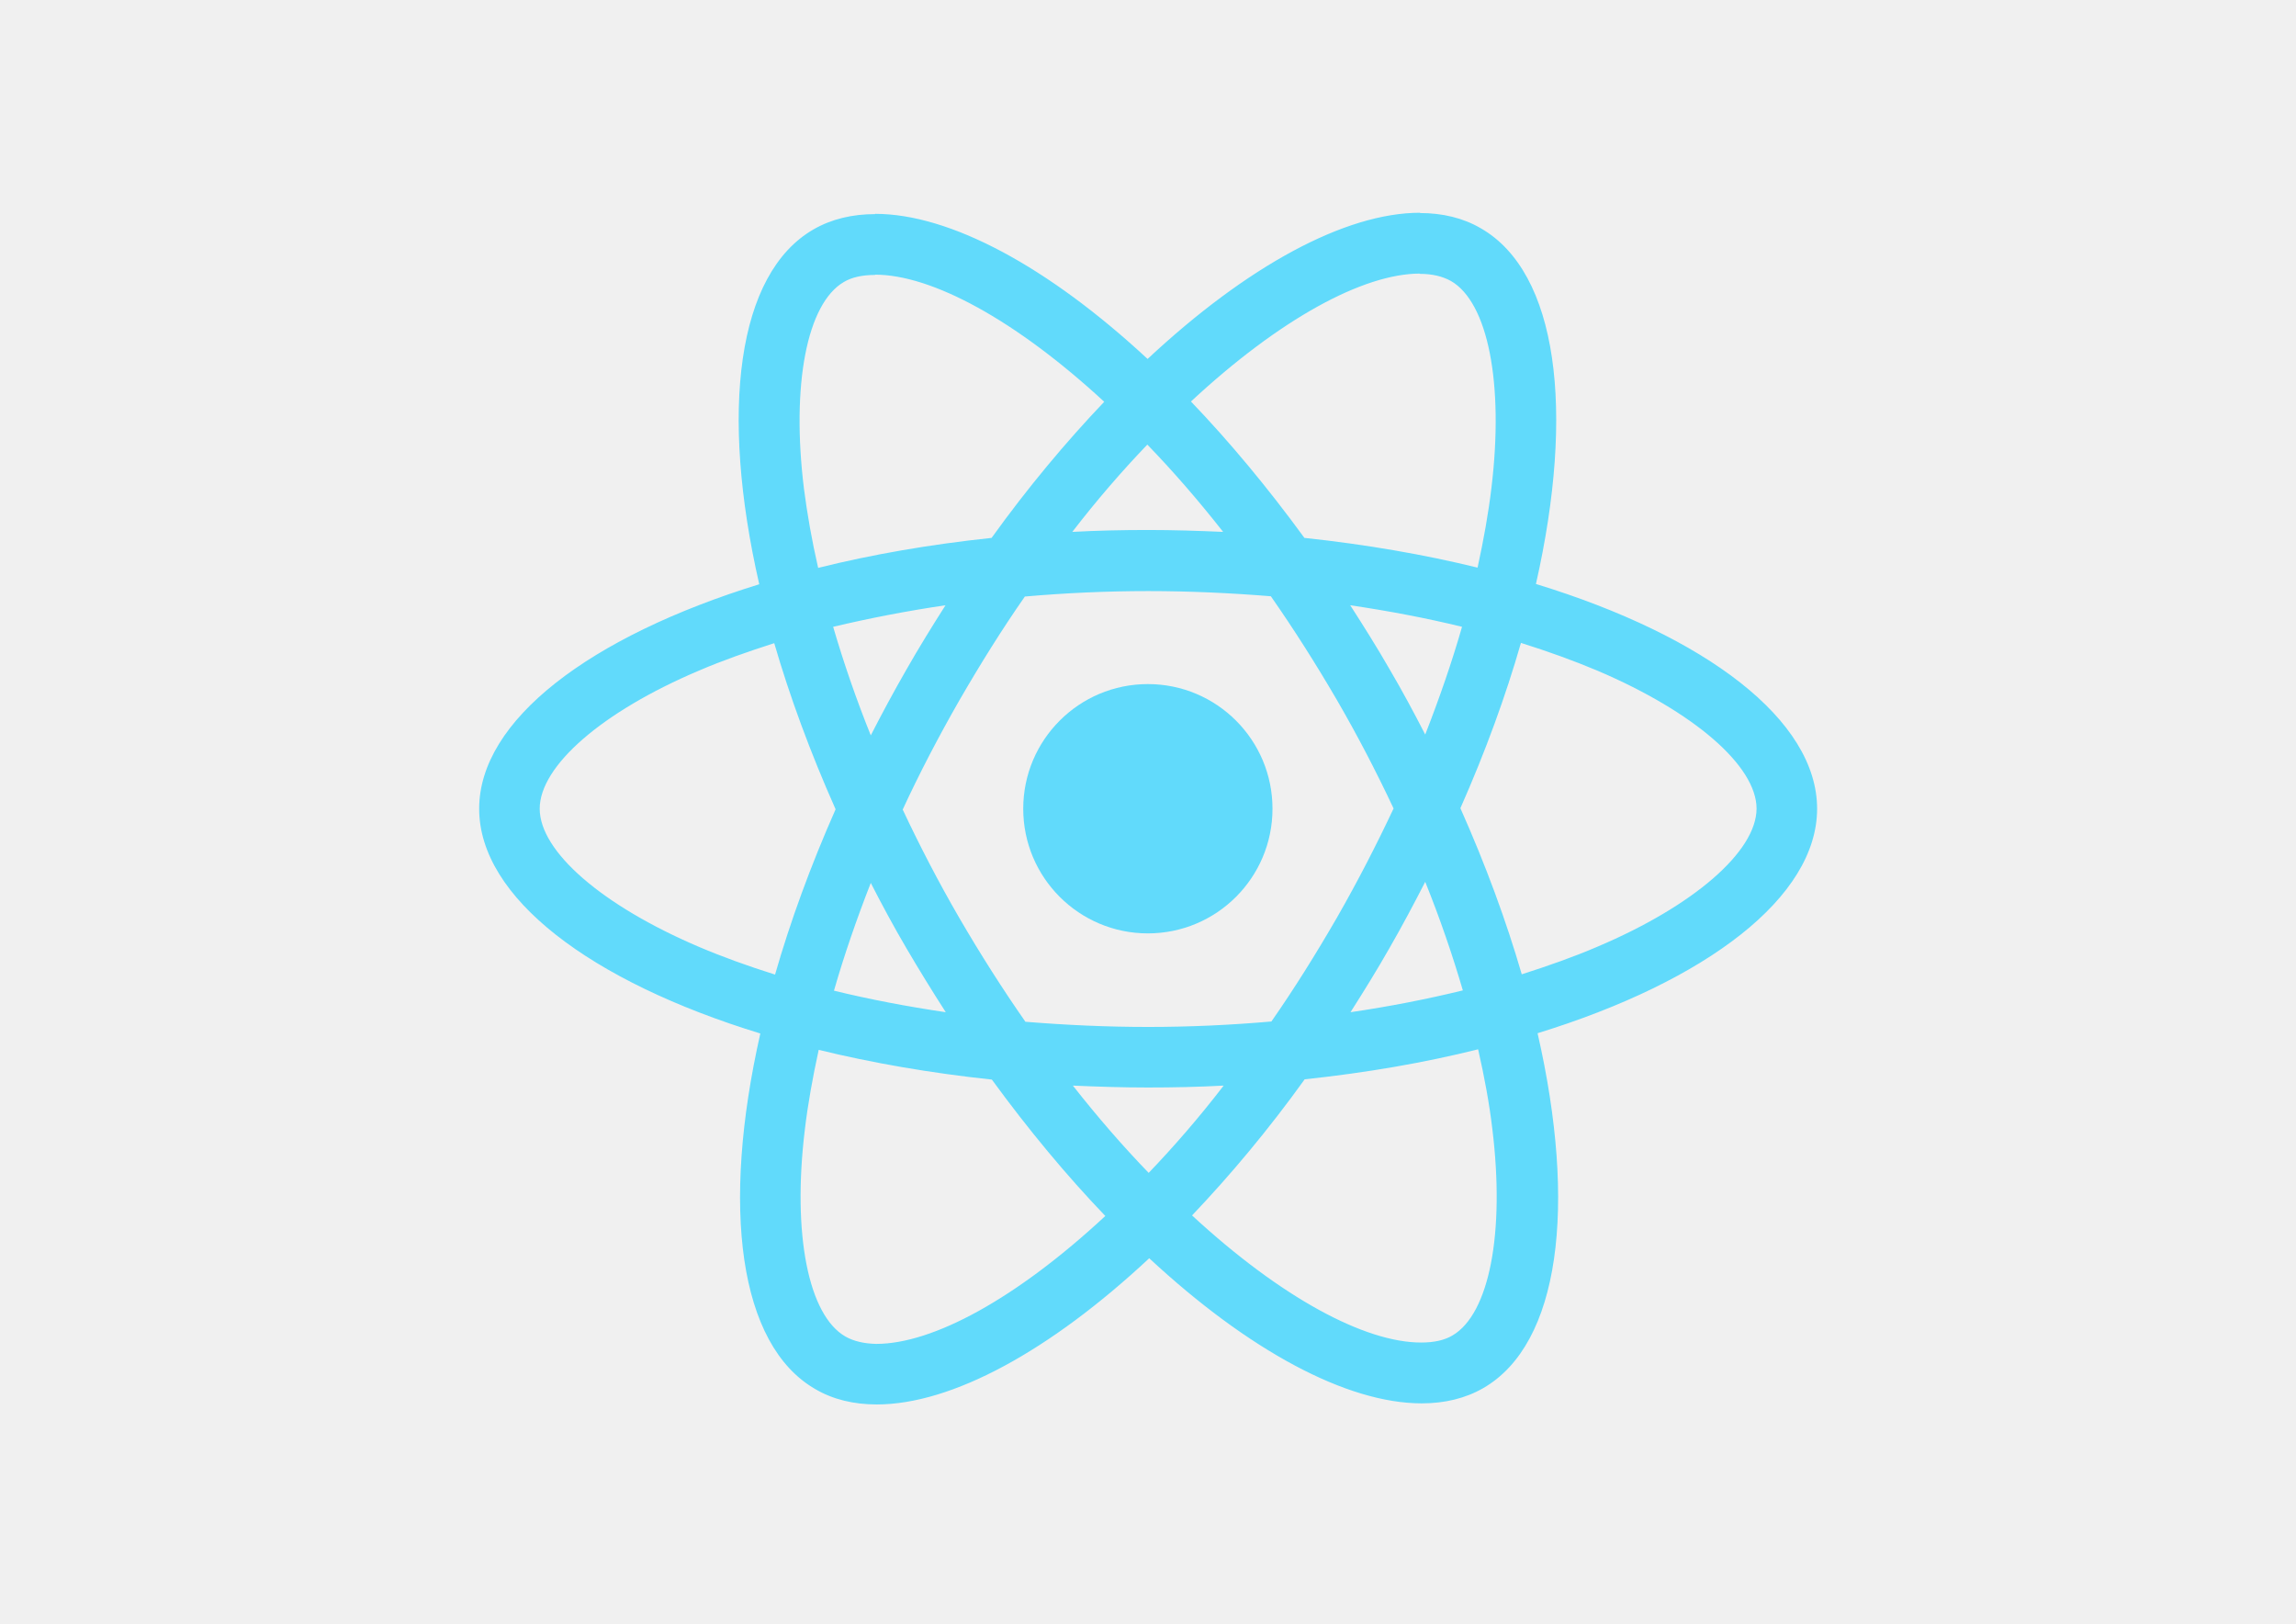
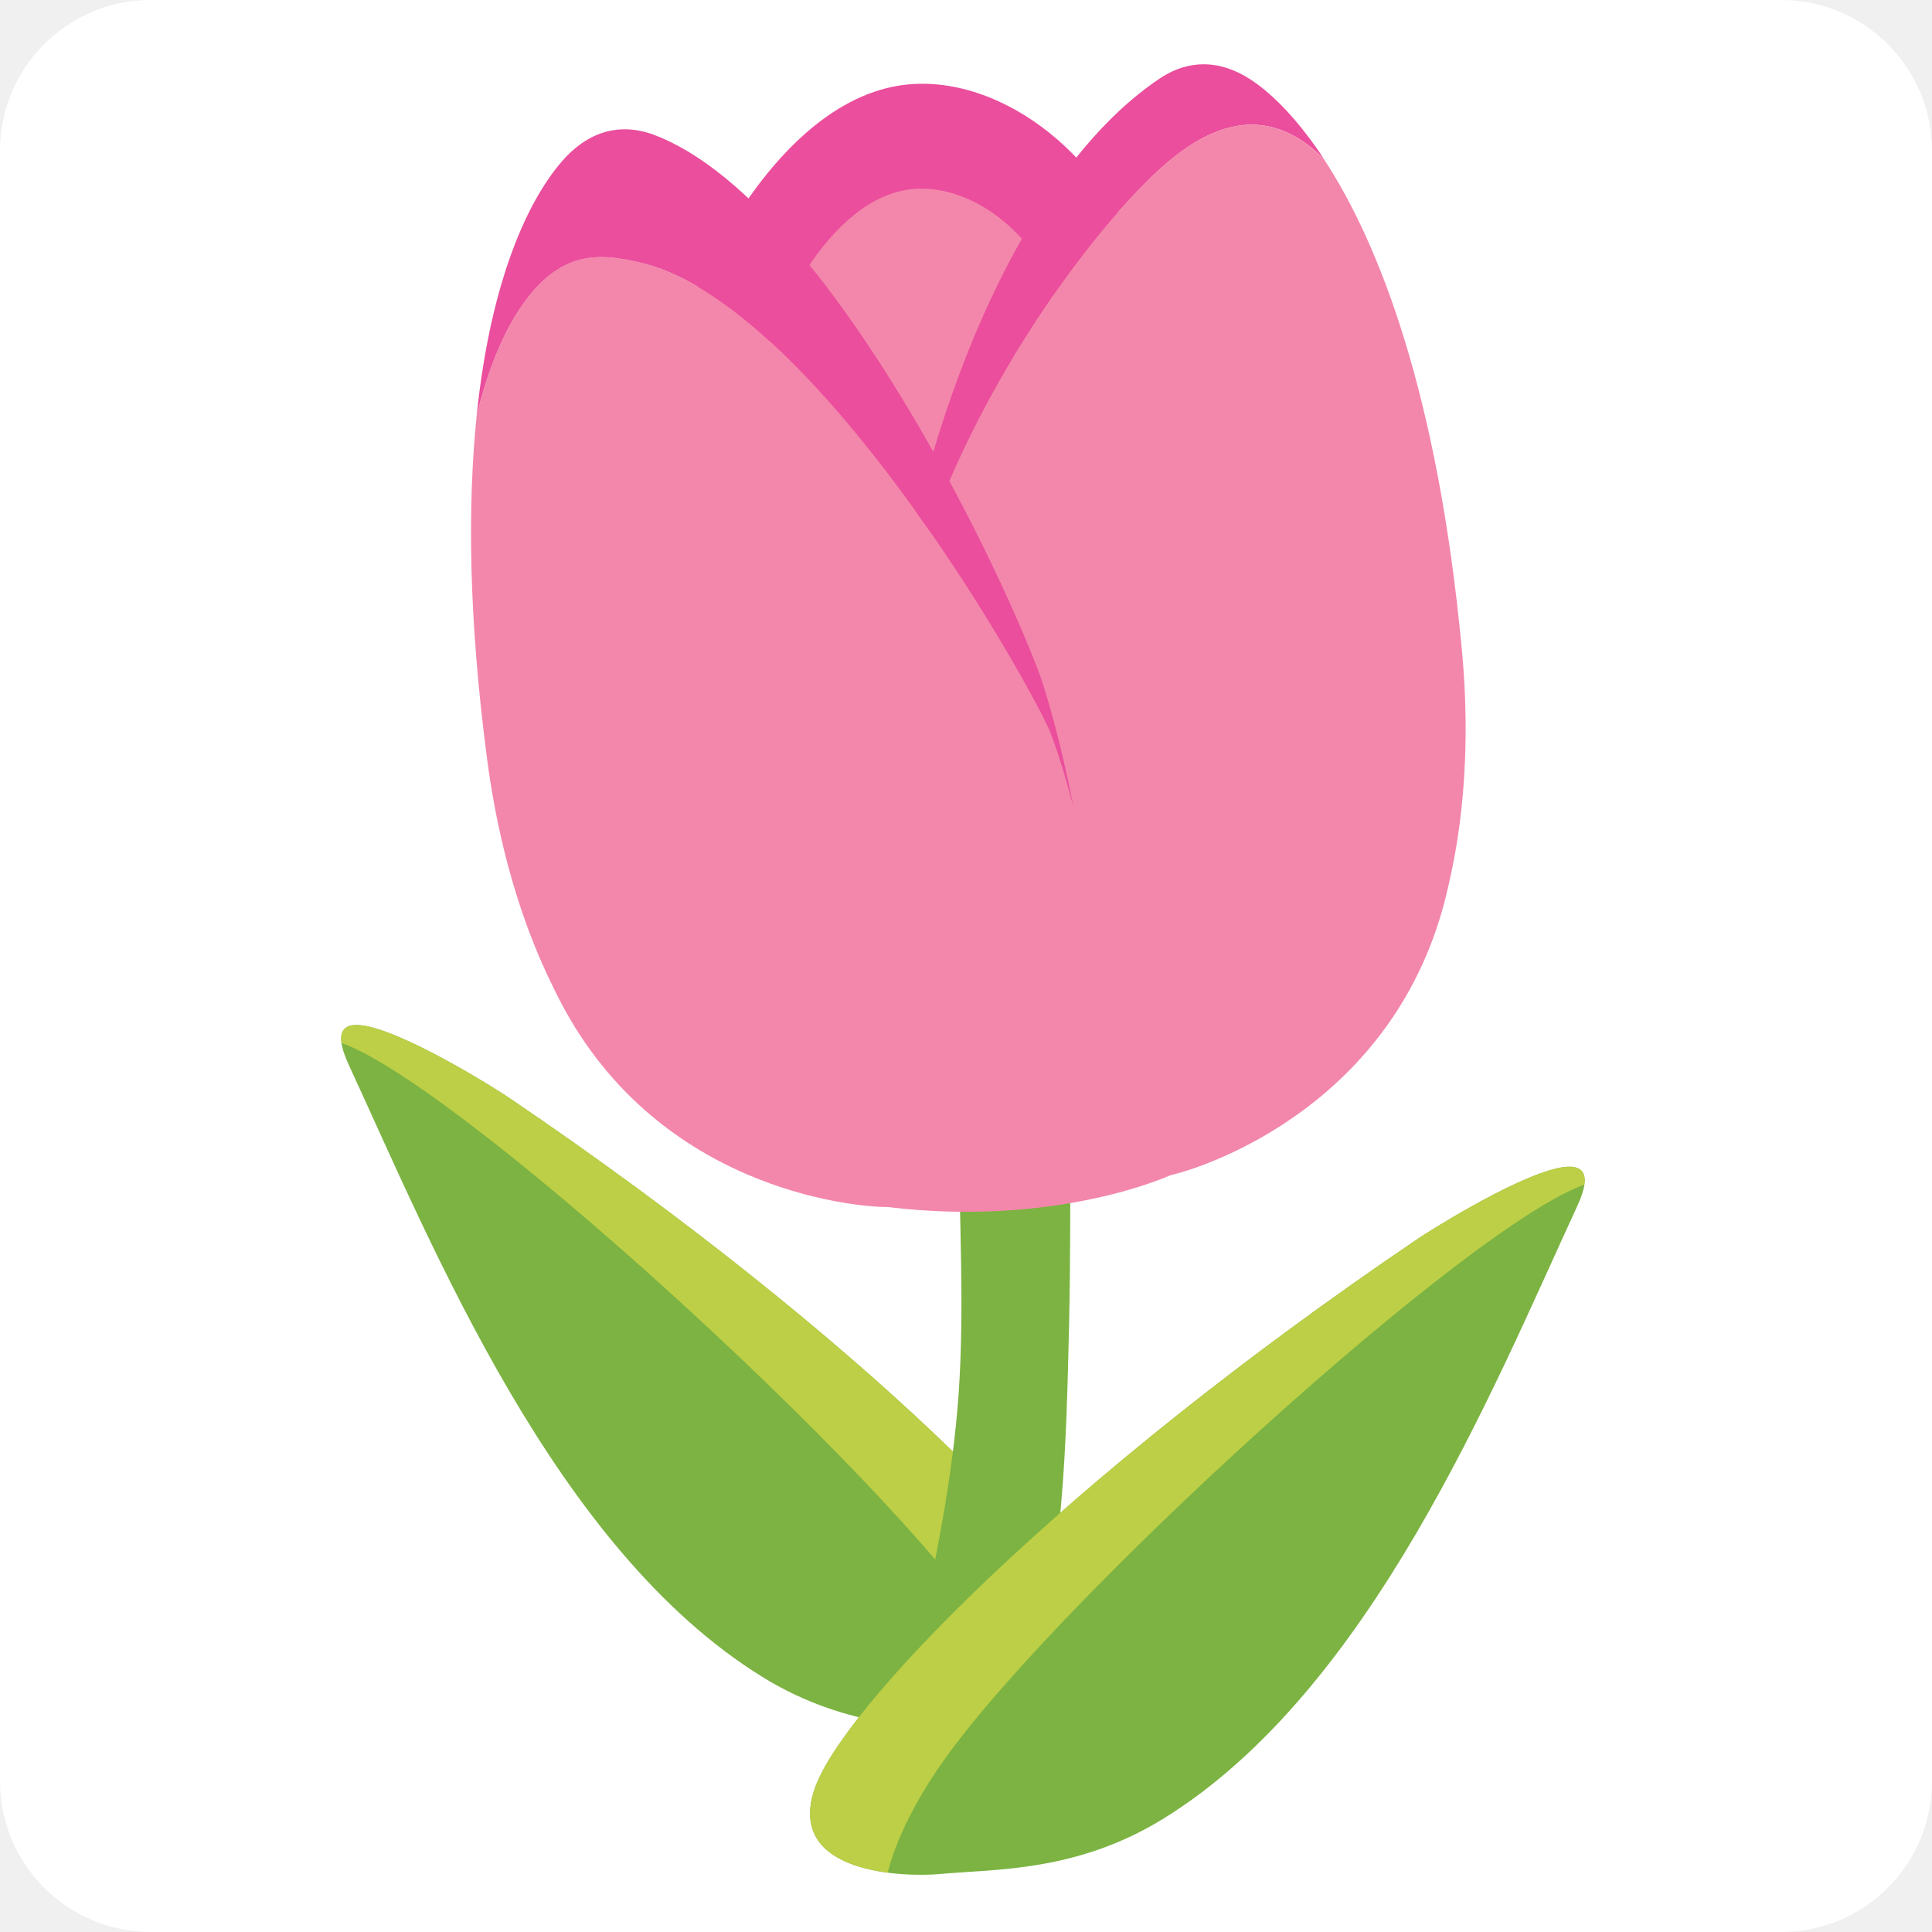
- <svg xmlns="http://www.w3.org/2000/svg" viewBox="0 0 841.9 595.3">
-   <g fill="#61DAFB">
-     <path d="M666.3 296.5c0-32.5-40.7-63.3-103.1-82.4 14.4-63.6 8-114.2-20.2-130.4-6.5-3.8-14.1-5.6-22.4-5.6v22.3c4.6 0 8.3.9 11.4 2.6 13.6 7.8 19.5 37.5 14.9 75.7-1.1 9.4-2.9 19.3-5.1 29.4-19.6-4.8-41-8.5-63.5-10.9-13.5-18.5-27.5-35.3-41.6-50 32.6-30.3 63.2-46.9 84-46.9V78c-27.5 0-63.5 19.6-99.9 53.6-36.4-33.8-72.4-53.2-99.9-53.2v22.3c20.7 0 51.4 16.5 84 46.6-14 14.7-28 31.4-41.3 49.9-22.6 2.4-44 6.1-63.6 11-2.3-10-4-19.7-5.2-29-4.7-38.2 1.1-67.9 14.6-75.8 3-1.8 6.9-2.6 11.5-2.6V78.5c-8.4 0-16 1.8-22.6 5.6-28.1 16.2-34.4 66.7-19.9 130.1-62.2 19.2-102.7 49.9-102.7 82.3 0 32.5 40.7 63.3 103.1 82.4-14.4 63.6-8 114.2 20.2 130.4 6.5 3.8 14.1 5.6 22.5 5.6 27.5 0 63.5-19.6 99.9-53.6 36.4 33.8 72.4 53.2 99.9 53.2 8.4 0 16-1.8 22.6-5.6 28.1-16.2 34.4-66.7 19.9-130.1 62-19.1 102.5-49.9 102.5-82.3zm-130.2-66.7c-3.7 12.9-8.3 26.2-13.5 39.5-4.1-8-8.4-16-13.1-24-4.6-8-9.5-15.8-14.4-23.4 14.2 2.1 27.9 4.7 41 7.9zm-45.8 106.5c-7.8 13.5-15.8 26.3-24.1 38.2-14.9 1.3-30 2-45.2 2-15.1 0-30.2-.7-45-1.9-8.3-11.9-16.4-24.6-24.2-38-7.6-13.1-14.5-26.4-20.8-39.8 6.2-13.4 13.2-26.8 20.7-39.9 7.8-13.5 15.8-26.3 24.1-38.2 14.9-1.3 30-2 45.2-2 15.1 0 30.2.7 45 1.9 8.3 11.9 16.4 24.6 24.2 38 7.6 13.1 14.5 26.4 20.8 39.8-6.3 13.4-13.2 26.8-20.7 39.9zm32.3-13c5.4 13.4 10 26.8 13.8 39.8-13.1 3.2-26.9 5.9-41.2 8 4.9-7.7 9.8-15.6 14.4-23.7 4.6-8 8.9-16.1 13-24.1zM421.2 430c-9.3-9.6-18.6-20.3-27.8-32 9 .4 18.2.7 27.5.7 9.4 0 18.7-.2 27.8-.7-9 11.7-18.3 22.4-27.5 32zm-74.4-58.9c-14.2-2.1-27.9-4.7-41-7.9 3.7-12.9 8.3-26.2 13.5-39.5 4.1 8 8.4 16 13.1 24 4.7 8 9.5 15.8 14.4 23.4zM420.7 163c9.3 9.6 18.6 20.3 27.8 32-9-.4-18.2-.7-27.5-.7-9.4 0-18.7.2-27.8.7 9-11.7 18.3-22.4 27.5-32zm-74 58.9c-4.9 7.7-9.8 15.6-14.4 23.7-4.6 8-8.9 16-13 24-5.4-13.4-10-26.8-13.8-39.8 13.1-3.1 26.9-5.8 41.2-7.9zm-90.5 125.2c-35.4-15.1-58.3-34.9-58.3-50.6 0-15.7 22.9-35.6 58.3-50.6 8.6-3.7 18-7 27.7-10.1 5.7 19.6 13.2 40 22.5 60.9-9.2 20.8-16.6 41.1-22.2 60.6-9.9-3.1-19.3-6.5-28-10.2zM310 490c-13.6-7.8-19.5-37.5-14.9-75.7 1.1-9.4 2.9-19.3 5.1-29.4 19.6 4.8 41 8.5 63.5 10.9 13.5 18.5 27.5 35.3 41.6 50-32.6 30.3-63.2 46.9-84 46.9-4.5-.1-8.3-1-11.3-2.7zm237.2-76.2c4.7 38.2-1.1 67.9-14.6 75.8-3 1.8-6.9 2.6-11.5 2.6-20.7 0-51.4-16.5-84-46.6 14-14.7 28-31.4 41.3-49.9 22.6-2.4 44-6.1 63.6-11 2.3 10.1 4.1 19.8 5.2 29.1zm38.5-66.7c-8.6 3.7-18 7-27.7 10.1-5.7-19.6-13.2-40-22.5-60.9 9.2-20.8 16.6-41.1 22.2-60.6 9.9 3.1 19.3 6.5 28.1 10.2 35.4 15.1 58.3 34.9 58.3 50.6-.1 15.7-23 35.6-58.4 50.6zM320.8 78.4z" />
-     <circle cx="420.9" cy="296.5" r="45.7" />
-     <path d="M520.5 78.1z" />
+ <svg xmlns="http://www.w3.org/2000/svg" xmlns:xlink="http://www.w3.org/1999/xlink" width="800px" height="800px" viewBox="0 0 128 128" aria-hidden="true" role="img" class="iconify iconify--noto" preserveAspectRatio="xMidYMid meet">
+   <rect width="100%" rx="10" ry="10" height="100%" fill="white" />
+   <path d="M65.33 114.77c-3.62-.34-9.05-.1-14.82-3.67c-13.73-8.48-21.79-28.39-27.42-40.59c-1.14-2.48-.15-2.91 1.61-2.43c2.95.8 8.1 4.02 9.01 4.64c23.46 15.89 38.21 31.15 39.94 36.49c1.84 5.63-6.09 5.77-8.32 5.56z" fill="#7cb342" />
+   <defs>
+     <path id="IconifyId17ecdb2904d178eab21234" d="M65.33 114.77c-3.62-.34-9.05-.1-14.82-3.67c-13.73-8.48-21.79-28.39-27.42-40.59c-1.14-2.48-.15-2.91 1.61-2.43c2.95.8 8.1 4.02 9.01 4.64c23.46 15.89 38.21 31.15 39.94 36.49c1.84 5.63-6.09 5.77-8.32 5.56z" />
+   </defs>
+   <clipPath id="IconifyId17ecdb2904d178eab21235">
+     <use xlink:href="#IconifyId17ecdb2904d178eab21234" overflow="visible" />
+   </clipPath>
+   <path d="M77.22 116.12c0-13.6-6.92-17.32-6.92-17.32c-22.28-27.22-48.5-35.38-48.5-35.38l-.25 5.44c5.71.21 35.37 26.97 43.48 38.33c3.15 4.41 3.75 7.5 3.75 7.5l8.44 1.43z" clip-path="url(#IconifyId17ecdb2904d178eab21235)" fill="#bdcf46" />
+   <path d="M44.34 24.64c.6-3.94 6.74-18.47 16.12-19.07c6.44-.42 13.98 5.47 15.88 14.56c1.83 8.77 4.26 17.9.08 26.15c-3.48 6.86-11.37 14.96-19.78 9.94c-9.44-5.63-14.13-19.84-12.3-31.58z" fill="#eb4e9d" />
+   <path d="M50.52 24.5c.38-2.48 4.24-11.6 10.13-11.99c4.05-.26 8.79 3.43 9.98 9.16c1.15 5.52 2.67 11.26.05 16.44c-2.19 4.32-7.16 9.41-12.44 6.26c-5.93-3.55-8.86-12.49-7.72-19.87z" fill="#f387ab" />
+   <path d="M68.22 111.32c-.12.44-.28.87-.45 1.29c-.31.78-.62 1.56-.95 2.34c-.28.64-.56 1.43-1.29 1.7c-.91.35-2.05.19-2.96-.08c-3.78-1.11-2.45-4.65-1.84-7.4c1.22-5.54 2.38-11.15 2.78-16.81c.41-5.84.02-11.7.02-17.55c0-.11.01-2.49-.08-2.49h7.46v2.74c0 4.24.01 8.47-.08 12.7c-.19 7.84-.34 15.95-2.61 23.56z" fill="#7cb342" />
+   <g>
+     <path d="M53.94 118.6c1.74-5.34 16.48-20.6 39.94-36.49c.91-.62 6.07-3.85 9.01-4.64c1.76-.48 2.76-.05 1.61 2.43c-5.63 12.2-13.69 32.11-27.42 40.59c-5.77 3.56-11.2 3.33-14.82 3.67c-2.22.2-10.15.06-8.32-5.56z" fill="#7cb342" />
+     <defs>
+       <path id="IconifyId17ecdb2904d178eab21236" d="M53.94 118.6c1.74-5.34 16.48-20.6 39.94-36.49c.91-.62 6.07-3.85 9.01-4.64c1.76-.48 2.76-.05 1.61 2.43c-5.63 12.2-13.69 32.11-27.42 40.59c-5.77 3.56-11.2 3.33-14.82 3.67c-2.22.2-10.15.06-8.32-5.56z" />
+     </defs>
+     <clipPath id="IconifyId17ecdb2904d178eab21237">
+       <use xlink:href="#IconifyId17ecdb2904d178eab21236" overflow="visible" />
+     </clipPath>
+     <path d="M58.82 124.07s.6-3.09 3.75-7.5c8.1-11.36 37.77-38.12 43.48-38.33l-.25-5.44s-26.22 8.16-48.5 35.38c0 0-6.92 3.71-6.92 17.32l8.44-1.43z" clip-path="url(#IconifyId17ecdb2904d178eab21237)" fill="#bdcf46" />
+   </g>
+   <path d="M75.62 12.39c2.49-2.55 7.2-6.78 12.1-1.85c-1.6-2.43-3.16-4.05-4.5-5.02c-2.04-1.49-4.27-1.74-6.4-.31c-9.75 6.54-16.44 24.38-18.1 40.3c-.05.49-.1 1.62-.1 3.18c.79-6.08 2.19-11.22 2.65-12.59c3.23-9.51 9.38-18.61 14.35-23.71z" fill="#ea4e9c" />
+   <g>
+     <path d="M96.85 43.02c-1.58-16.83-5.44-26.85-9.14-32.48c-4.9-4.93-9.61-.7-12.1 1.85c-4.8 4.93-10.71 13.63-14.01 22.81c-5.52-7.93-12.86-16.41-19.29-17.83c-2.35-.52-5.16-1.03-7.91 3.14c-1 1.51-2.04 3.82-2.82 7.02c-.6 5.87-.55 13.34.69 22.75c1.13 8.6 3.69 13.74 4.58 15.53c6.37 12.92 19.59 14.16 21.96 14.16C70 81.32 77.46 77.9 77.57 77.85h.02c2.31-.53 14.92-4.67 18.26-18.69c.45-1.92 1.81-7.51 1-16.14z" fill="#f387ab" />
+     <path d="M42.31 17.37c10.74 2.36 24.05 24.46 27.11 30.77c.27.56.98 2.56 1.69 5.3c-.83-4.38-1.88-7.8-2.22-8.73c-3.07-8.24-14.54-31.55-25.49-35.75c-2.4-.92-4.52-.18-6.17 1.73c-2.19 2.52-4.71 7.75-5.65 16.84c.78-3.2 1.82-5.51 2.82-7.02c2.75-4.17 5.56-3.65 7.91-3.14z" fill="#ea4e9c" />
  </g>
</svg>
